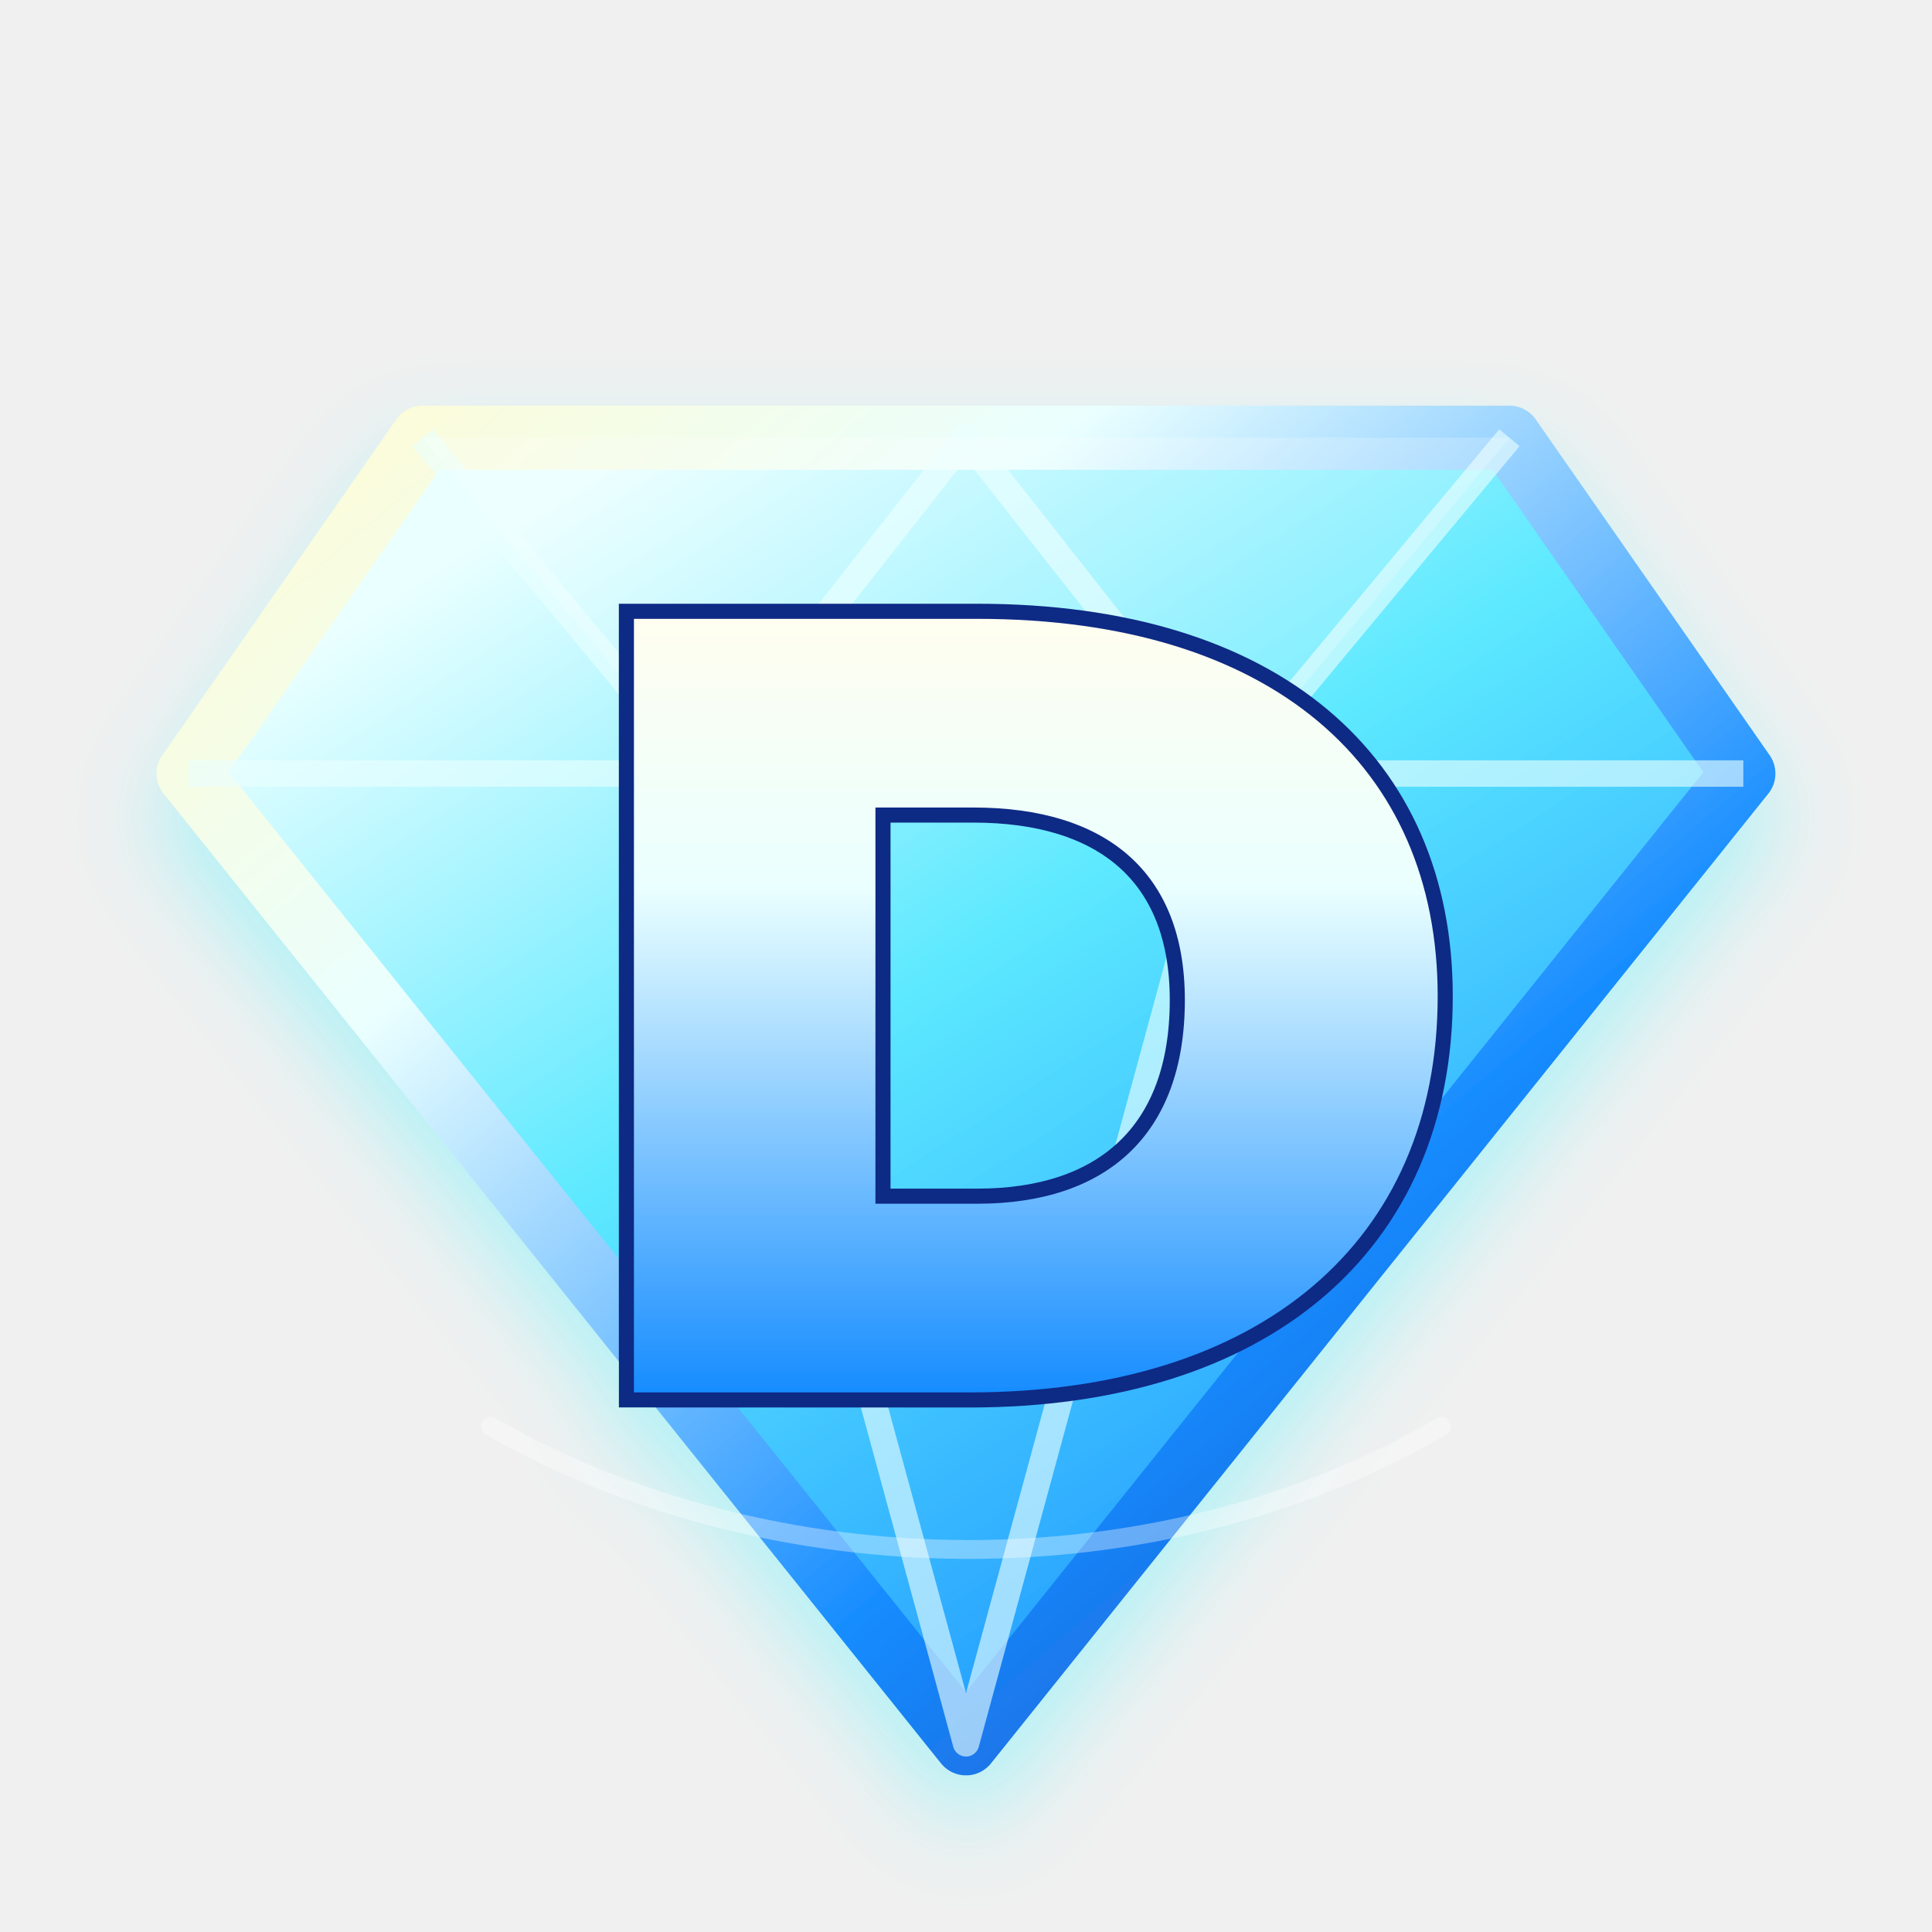
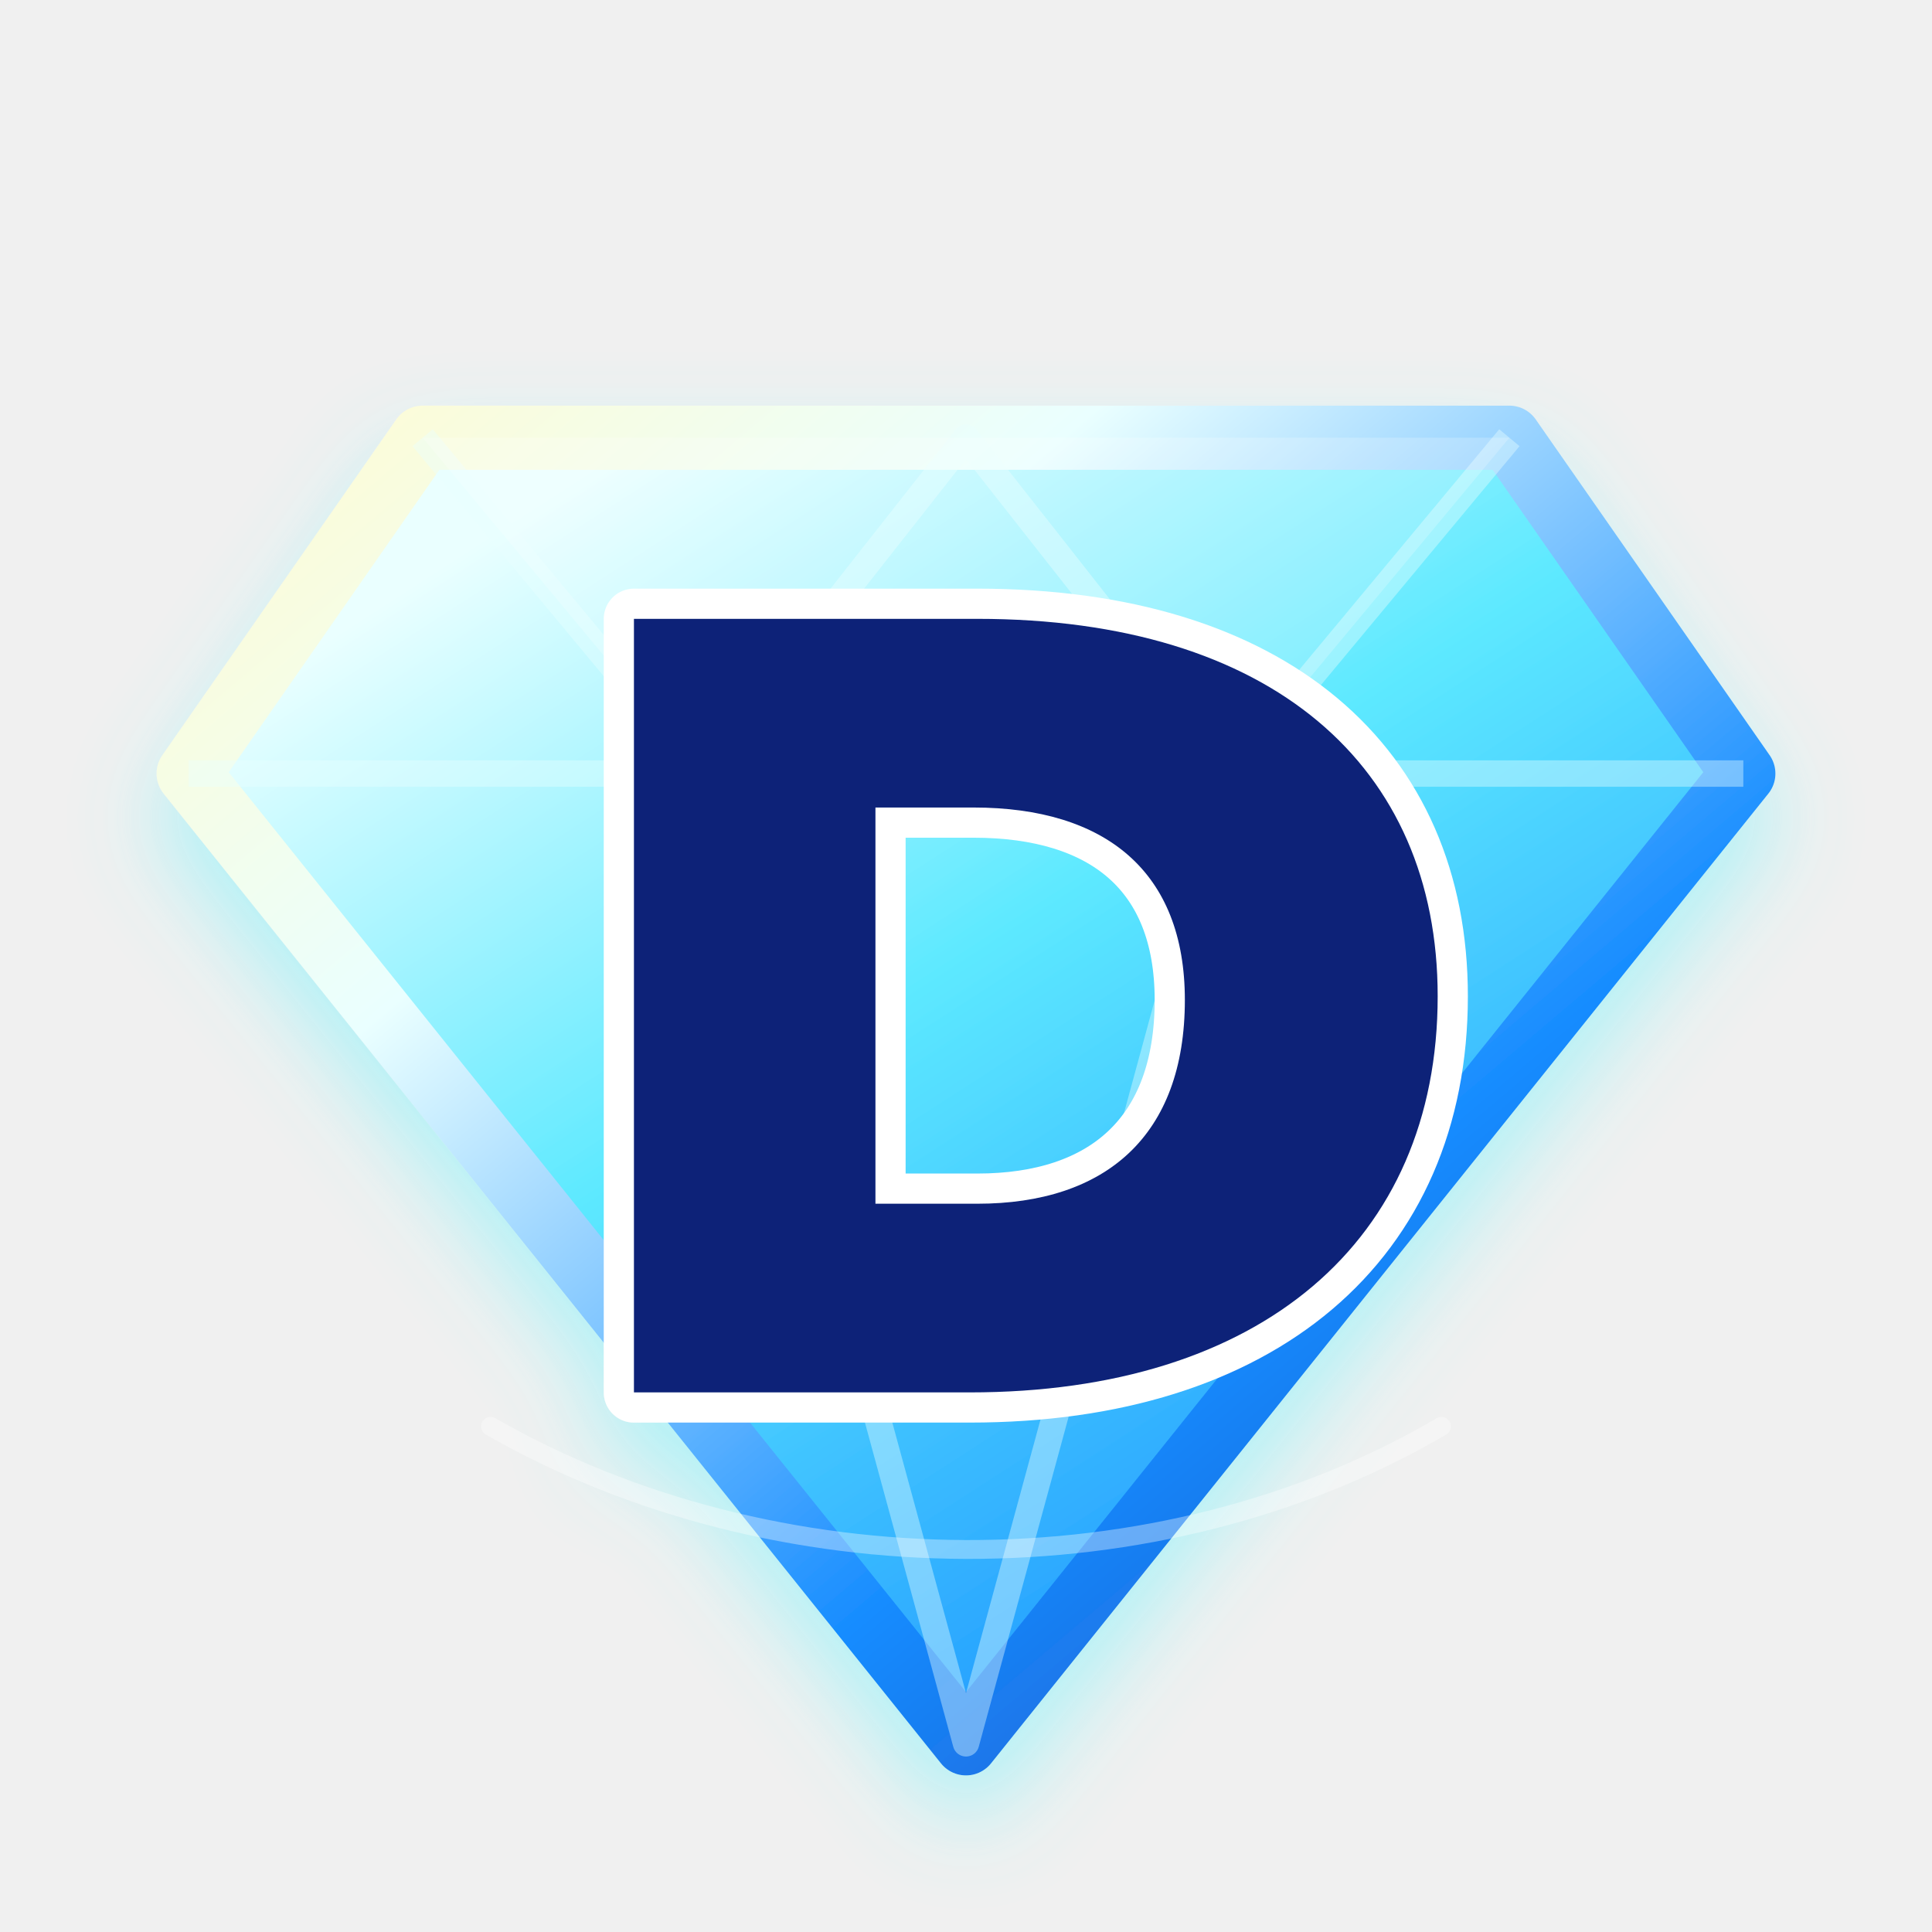
<svg xmlns="http://www.w3.org/2000/svg" width="512" height="512" viewBox="0 0 512 512" role="img" aria-labelledby="t d">
  <defs>
    <linearGradient id="face" x1=".18" y1=".08" x2=".82" y2=".92">
      <stop stop-color="#eaffff" />
      <stop offset=".42" stop-color="#5de9ff" />
      <stop offset="1" stop-color="#168cff" />
    </linearGradient>
    <linearGradient id="rim" x1="0" y1="0" x2="1" y2="1">
      <stop stop-color="#fffbd1" />
      <stop offset=".28" stop-color="#eaffff" />
      <stop offset=".67" stop-color="#168cff" />
      <stop offset="1" stop-color="#2644b8" />
    </linearGradient>
    <linearGradient id="letter" x1="0" y1="0" x2="0" y2="1">
      <stop stop-color="#fffef0" />
      <stop offset=".35" stop-color="#eaffff" />
      <stop offset="1" stop-color="#168cff" />
    </linearGradient>
    <filter id="shadow" x="-30%" y="-30%" width="160%" height="160%">
      <feDropShadow dx="0" dy="12" stdDeviation="12" flood-color="#5df4ff" flood-opacity=".45" />
    </filter>
  </defs>
  <g filter="url(#shadow)">
    <path d="M112 116 400 116 462 205 256 462 50 205z" fill="url(#face)" stroke="url(#rim)" stroke-width="17" stroke-linejoin="round" />
-     <path d="M50 205h412M112 116l74 89 70-89 70 89 74-89M50 205l136 0 70 257 70-257h136M186 205l70 257M326 205l-70 257" fill="none" stroke="#eaffff" stroke-opacity=".62" stroke-width="7" stroke-linejoin="round" />
+     <path d="M50 205h412M112 116l74 89 70-89 70 89 74-89M50 205l136 0 70 257 70-257h136M186 205l70 257M326 205l-70 257" fill="none" stroke="#eaffff" stroke-opacity=".4" stroke-width="7" stroke-linejoin="round" />
    <path d="M112 116h288l-74 89H186z" fill="#ffffff" opacity=".2" />
-     <path d="M168 164h91c78 0 122 39 122 100 0 65-47 105-124 105h-89zm64 50v105h27c34 0 55-18 55-54 0-34-21-51-56-51z" fill="url(#letter)" stroke="#112a85" stroke-width="8" paint-order="stroke" />
+     <path d="M168 164h91c78 0 122 39 122 100 0 65-47 105-124 105h-89zm64 50v105h27c34 0 55-18 55-54 0-34-21-51-56-51z" fill="#0b2378" stroke="#ffffff" stroke-width="16" stroke-linejoin="round" paint-order="stroke" />
  </g>
  <path d="M130 378c75 43 177 44 252 0" fill="none" stroke="#fff" stroke-opacity=".35" stroke-width="5" stroke-linecap="round" />
</svg>
